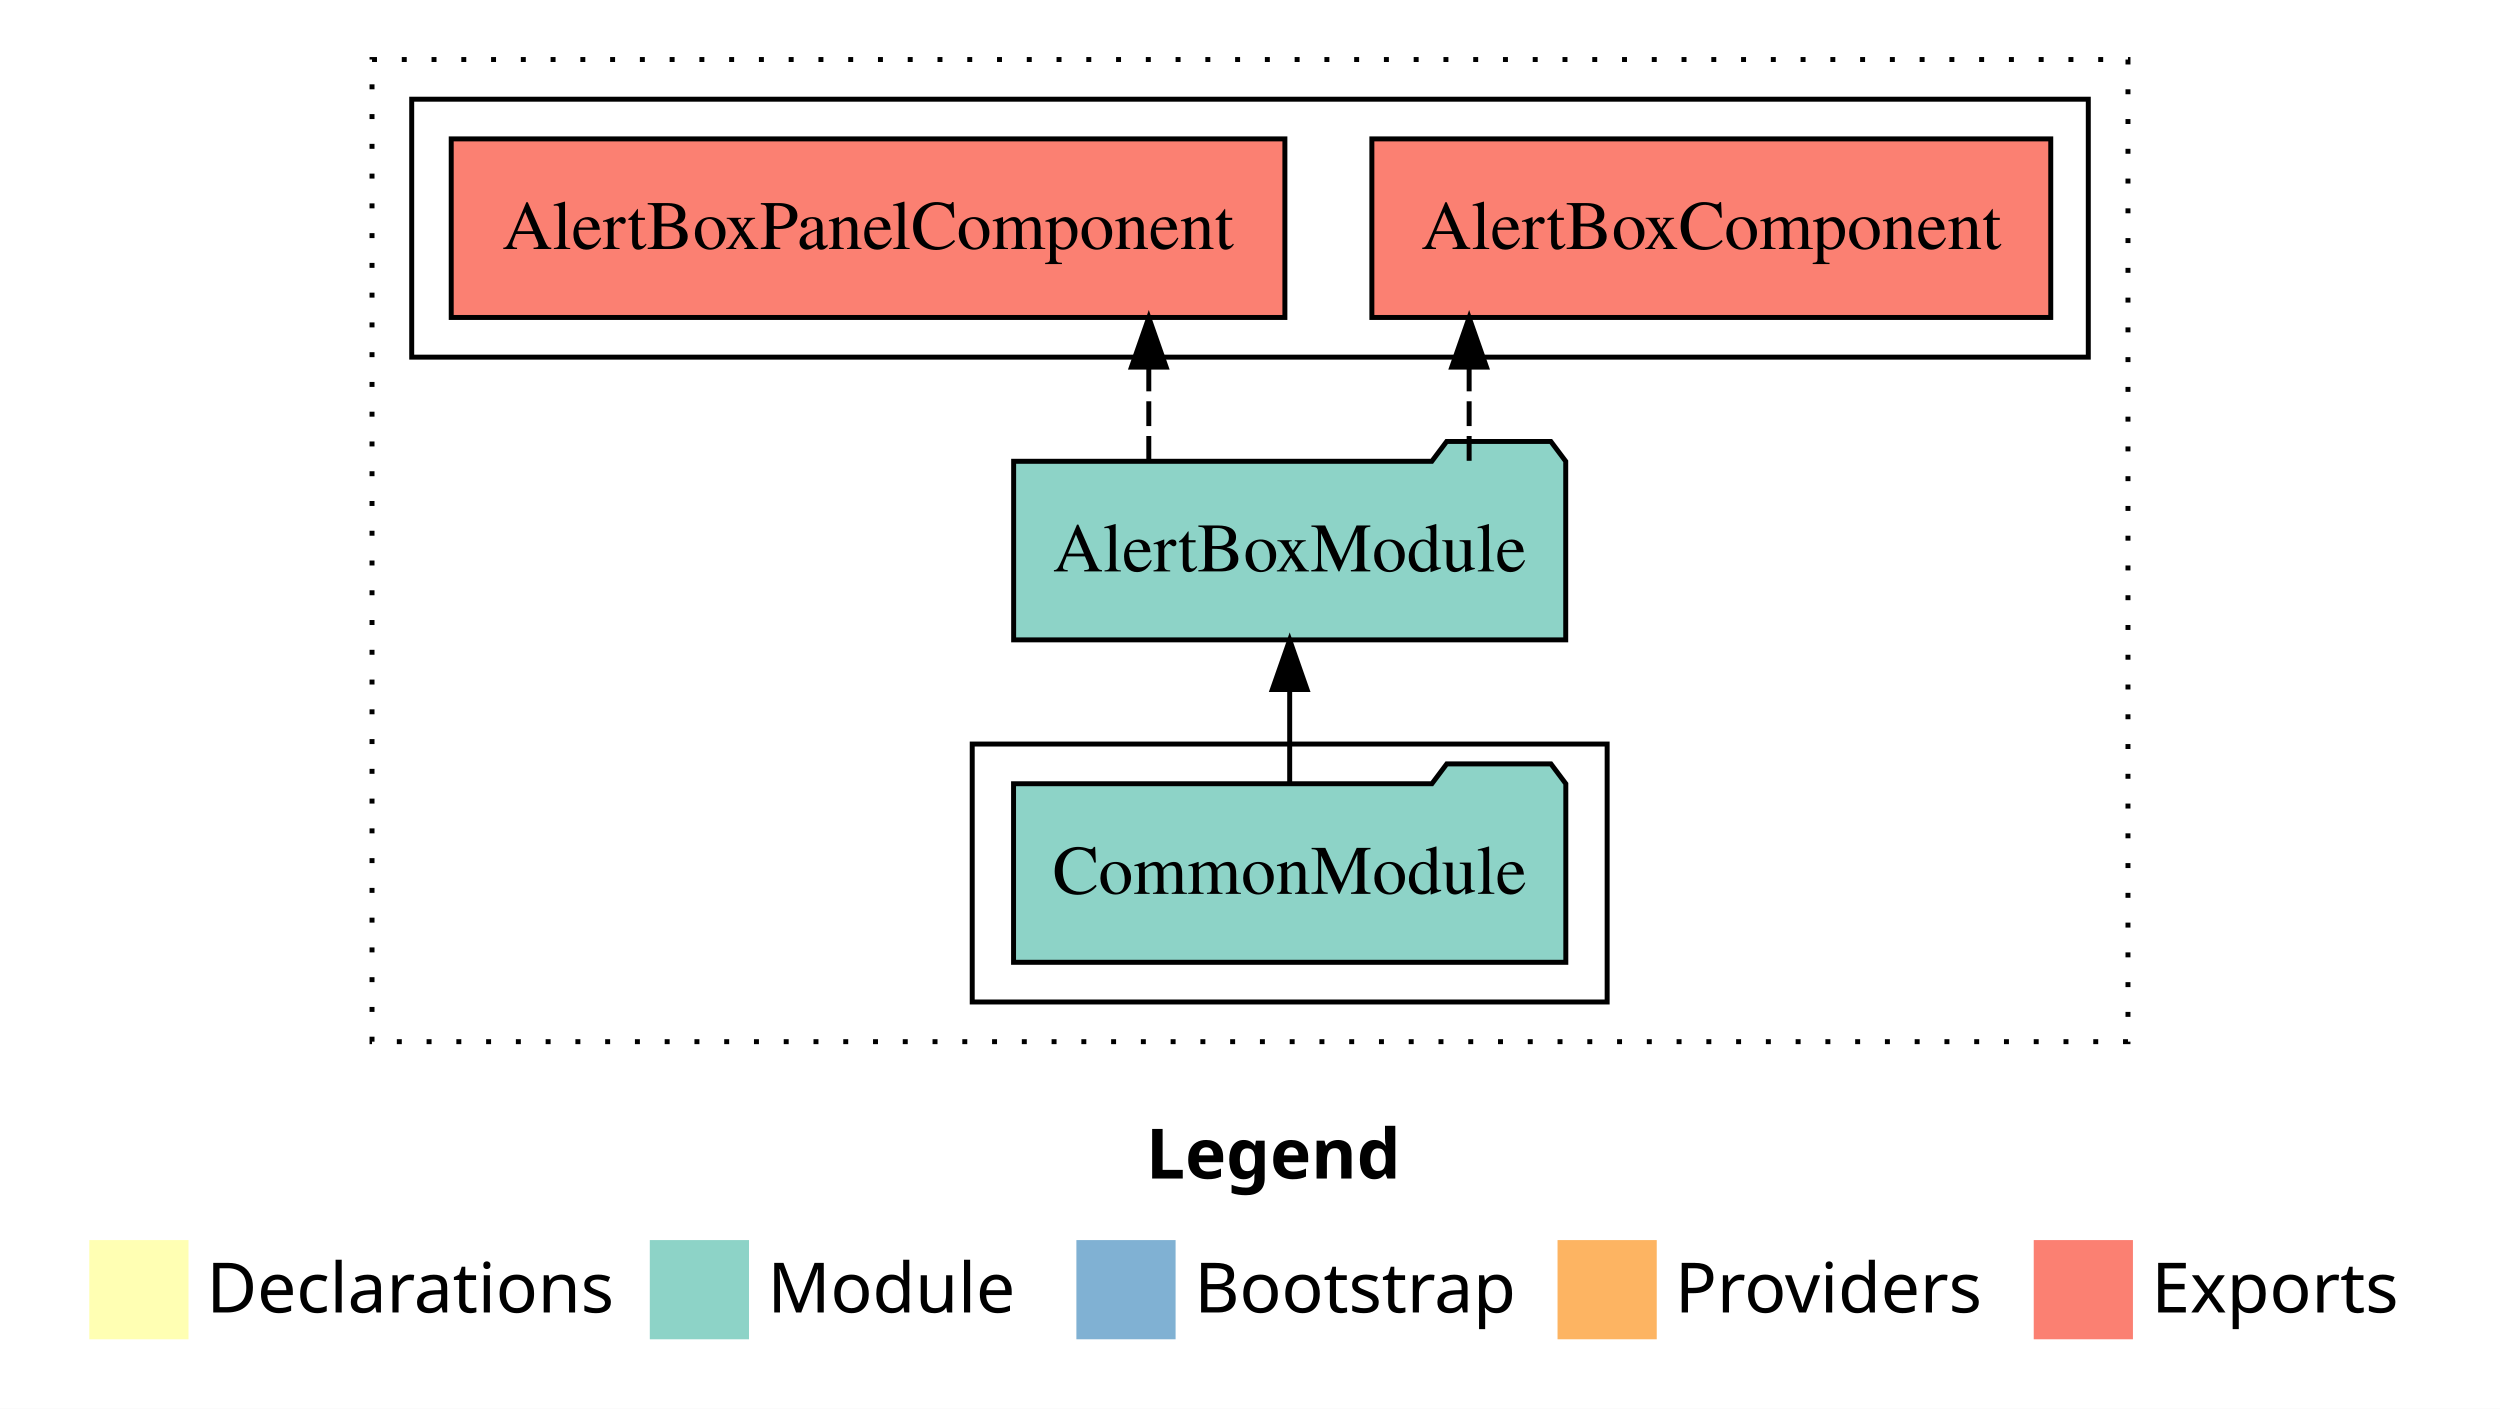
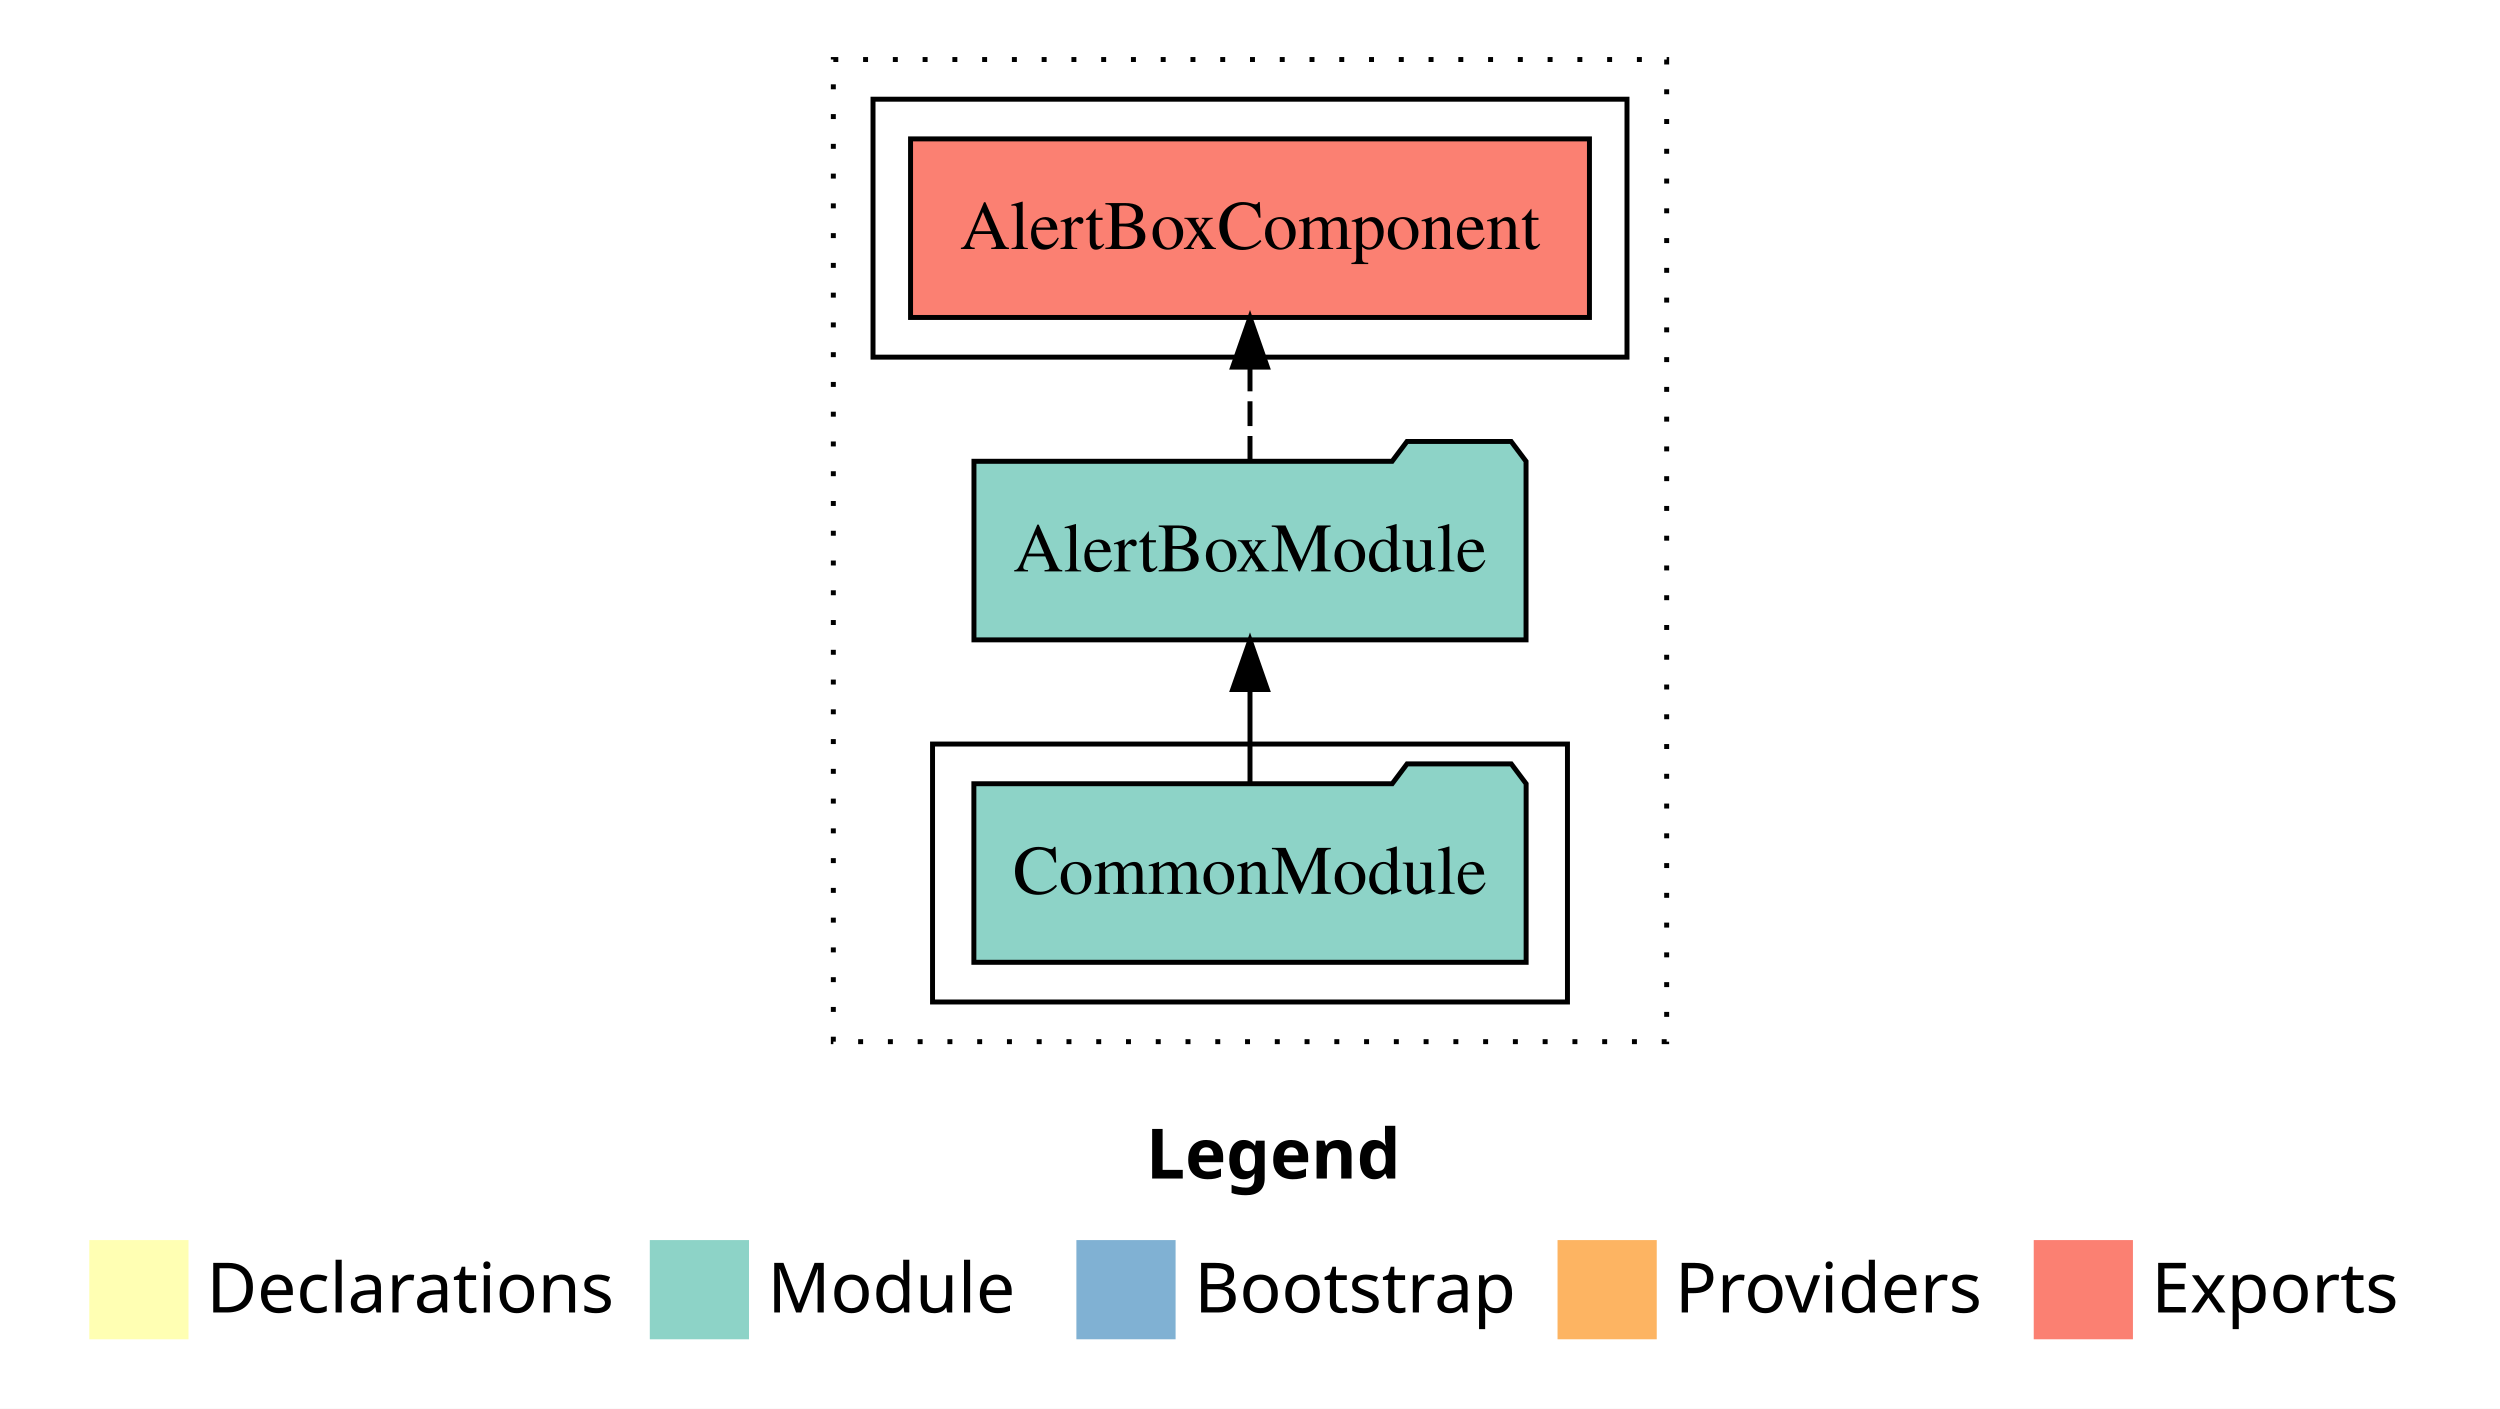
<svg xmlns="http://www.w3.org/2000/svg" width="504pt" height="284pt" viewBox="0.00 0.00 504.00 284.00">
  <g id="graph0" class="graph" transform="scale(1 1) rotate(0) translate(4 280)">
    <polygon fill="#ffffff" stroke="transparent" points="-4,4 -4,-280 500,-280 500,4 -4,4" />
    <text text-anchor="start" x="227.009" y="-42.4" font-family="sans-serif" font-weight="bold" font-size="14.00" fill="#000000">Legend</text>
    <polygon fill="#ffffb3" stroke="transparent" points="14,-10 14,-30 34,-30 34,-10 14,-10" />
    <text text-anchor="start" x="37.629" y="-15.4" font-family="sans-serif" font-size="14.00" fill="#000000">  Declarations</text>
    <polygon fill="#8dd3c7" stroke="transparent" points="127,-10 127,-30 147,-30 147,-10 127,-10" />
    <text text-anchor="start" x="150.725" y="-15.4" font-family="sans-serif" font-size="14.00" fill="#000000">  Module</text>
    <polygon fill="#80b1d3" stroke="transparent" points="213,-10 213,-30 233,-30 233,-10 213,-10" />
    <text text-anchor="start" x="236.781" y="-15.4" font-family="sans-serif" font-size="14.00" fill="#000000">  Bootstrap</text>
    <polygon fill="#fdb462" stroke="transparent" points="310,-10 310,-30 330,-30 330,-10 310,-10" />
    <text text-anchor="start" x="333.673" y="-15.4" font-family="sans-serif" font-size="14.00" fill="#000000">  Providers</text>
    <polygon fill="#fb8072" stroke="transparent" points="406,-10 406,-30 426,-30 426,-10 406,-10" />
    <text text-anchor="start" x="429.726" y="-15.4" font-family="sans-serif" font-size="14.00" fill="#000000">  Exports</text>
    <g id="clust1" class="cluster">
-       <polygon fill="none" stroke="#000000" stroke-dasharray="1,5" points="71,-70 71,-268 425,-268 425,-70 71,-70" />
+       <polygon fill="none" stroke="#000000" stroke-dasharray="1,5" points="164,-70 164,-268 332,-268 332,-70 164,-70" />
    </g>
    <g id="clust3" class="cluster">
-       <polygon fill="none" stroke="#000000" points="192,-78 192,-130 320,-130 320,-78 192,-78" />
+       <polygon fill="none" stroke="#000000" points="184,-78 184,-130 312,-130 312,-78 184,-78" />
    </g>
    <g id="clust4" class="cluster">
-       <polygon fill="none" stroke="#000000" points="79,-208 79,-260 417,-260 417,-208 79,-208" />
+       <polygon fill="none" stroke="#000000" points="172,-208 172,-260 324,-260 324,-208 172,-208" />
    </g>
    <g id="node1" class="node">
-       <polygon fill="#8dd3c7" stroke="#000000" points="311.668,-122 308.668,-126 287.668,-126 284.668,-122 200.332,-122 200.332,-86 311.668,-86 311.668,-122" />
-       <text text-anchor="middle" x="256" y="-99.8" font-family="Times,serif" font-size="14.00" fill="#000000">CommonModule</text>
+       <polygon fill="#8dd3c7" stroke="#000000" points="303.668,-122 300.668,-126 279.668,-126 276.668,-122 192.332,-122 192.332,-86 303.668,-86 303.668,-122" />
+       <text text-anchor="middle" x="248" y="-99.8" font-family="Times,serif" font-size="14.00" fill="#000000">CommonModule</text>
    </g>
    <g id="node2" class="node">
-       <polygon fill="#8dd3c7" stroke="#000000" points="311.65,-187 308.65,-191 287.65,-191 284.65,-187 200.35,-187 200.35,-151 311.65,-151 311.65,-187" />
-       <text text-anchor="middle" x="256" y="-164.8" font-family="Times,serif" font-size="14.00" fill="#000000">AlertBoxModule</text>
+       <polygon fill="#8dd3c7" stroke="#000000" points="303.65,-187 300.65,-191 279.65,-191 276.65,-187 192.35,-187 192.35,-151 303.65,-151 303.65,-187" />
+       <text text-anchor="middle" x="248" y="-164.8" font-family="Times,serif" font-size="14.00" fill="#000000">AlertBoxModule</text>
    </g>
    <g id="edge1" class="edge">
-       <path fill="none" stroke="#000000" d="M256,-122.106C256,-122.106 256,-140.991 256,-140.991" />
-       <polygon fill="#000000" stroke="#000000" points="252.5,-140.991 256,-150.991 259.5,-140.991 252.5,-140.991" />
+       <path fill="none" stroke="#000000" d="M248,-122.106C248,-122.106 248,-140.991 248,-140.991" />
+       <polygon fill="#000000" stroke="#000000" points="244.5,-140.991 248,-150.991 251.5,-140.991 244.5,-140.991" />
    </g>
    <g id="node3" class="node">
-       <polygon fill="#fb8072" stroke="#000000" points="409.432,-252 272.568,-252 272.568,-216 409.432,-216 409.432,-252" />
-       <text text-anchor="middle" x="341" y="-229.8" font-family="Times,serif" font-size="14.00" fill="#000000">AlertBoxComponent </text>
+       <polygon fill="#fb8072" stroke="#000000" points="316.432,-252 179.568,-252 179.568,-216 316.432,-216 316.432,-252" />
+       <text text-anchor="middle" x="248" y="-229.8" font-family="Times,serif" font-size="14.00" fill="#000000">AlertBoxComponent </text>
    </g>
    <g id="edge2" class="edge">
-       <path fill="none" stroke="#000000" stroke-dasharray="5,2" d="M292.179,-187.106C292.179,-187.106 292.179,-205.991 292.179,-205.991" />
-       <polygon fill="#000000" stroke="#000000" points="288.679,-205.991 292.179,-215.991 295.679,-205.991 288.679,-205.991" />
-     </g>
-     <g id="node4" class="node">
-       <polygon fill="#fb8072" stroke="#000000" points="255.034,-252 86.966,-252 86.966,-216 255.034,-216 255.034,-252" />
-       <text text-anchor="middle" x="171" y="-229.8" font-family="Times,serif" font-size="14.00" fill="#000000">AlertBoxPanelComponent </text>
-     </g>
-     <g id="edge3" class="edge">
-       <path fill="none" stroke="#000000" stroke-dasharray="5,2" d="M227.596,-187.106C227.596,-187.106 227.596,-205.991 227.596,-205.991" />
-       <polygon fill="#000000" stroke="#000000" points="224.096,-205.991 227.596,-215.991 231.096,-205.991 224.096,-205.991" />
+       <path fill="none" stroke="#000000" stroke-dasharray="5,2" d="M248,-187.106C248,-187.106 248,-205.991 248,-205.991" />
+       <polygon fill="#000000" stroke="#000000" points="244.5,-205.991 248,-215.991 251.5,-205.991 244.5,-205.991" />
    </g>
  </g>
</svg>
